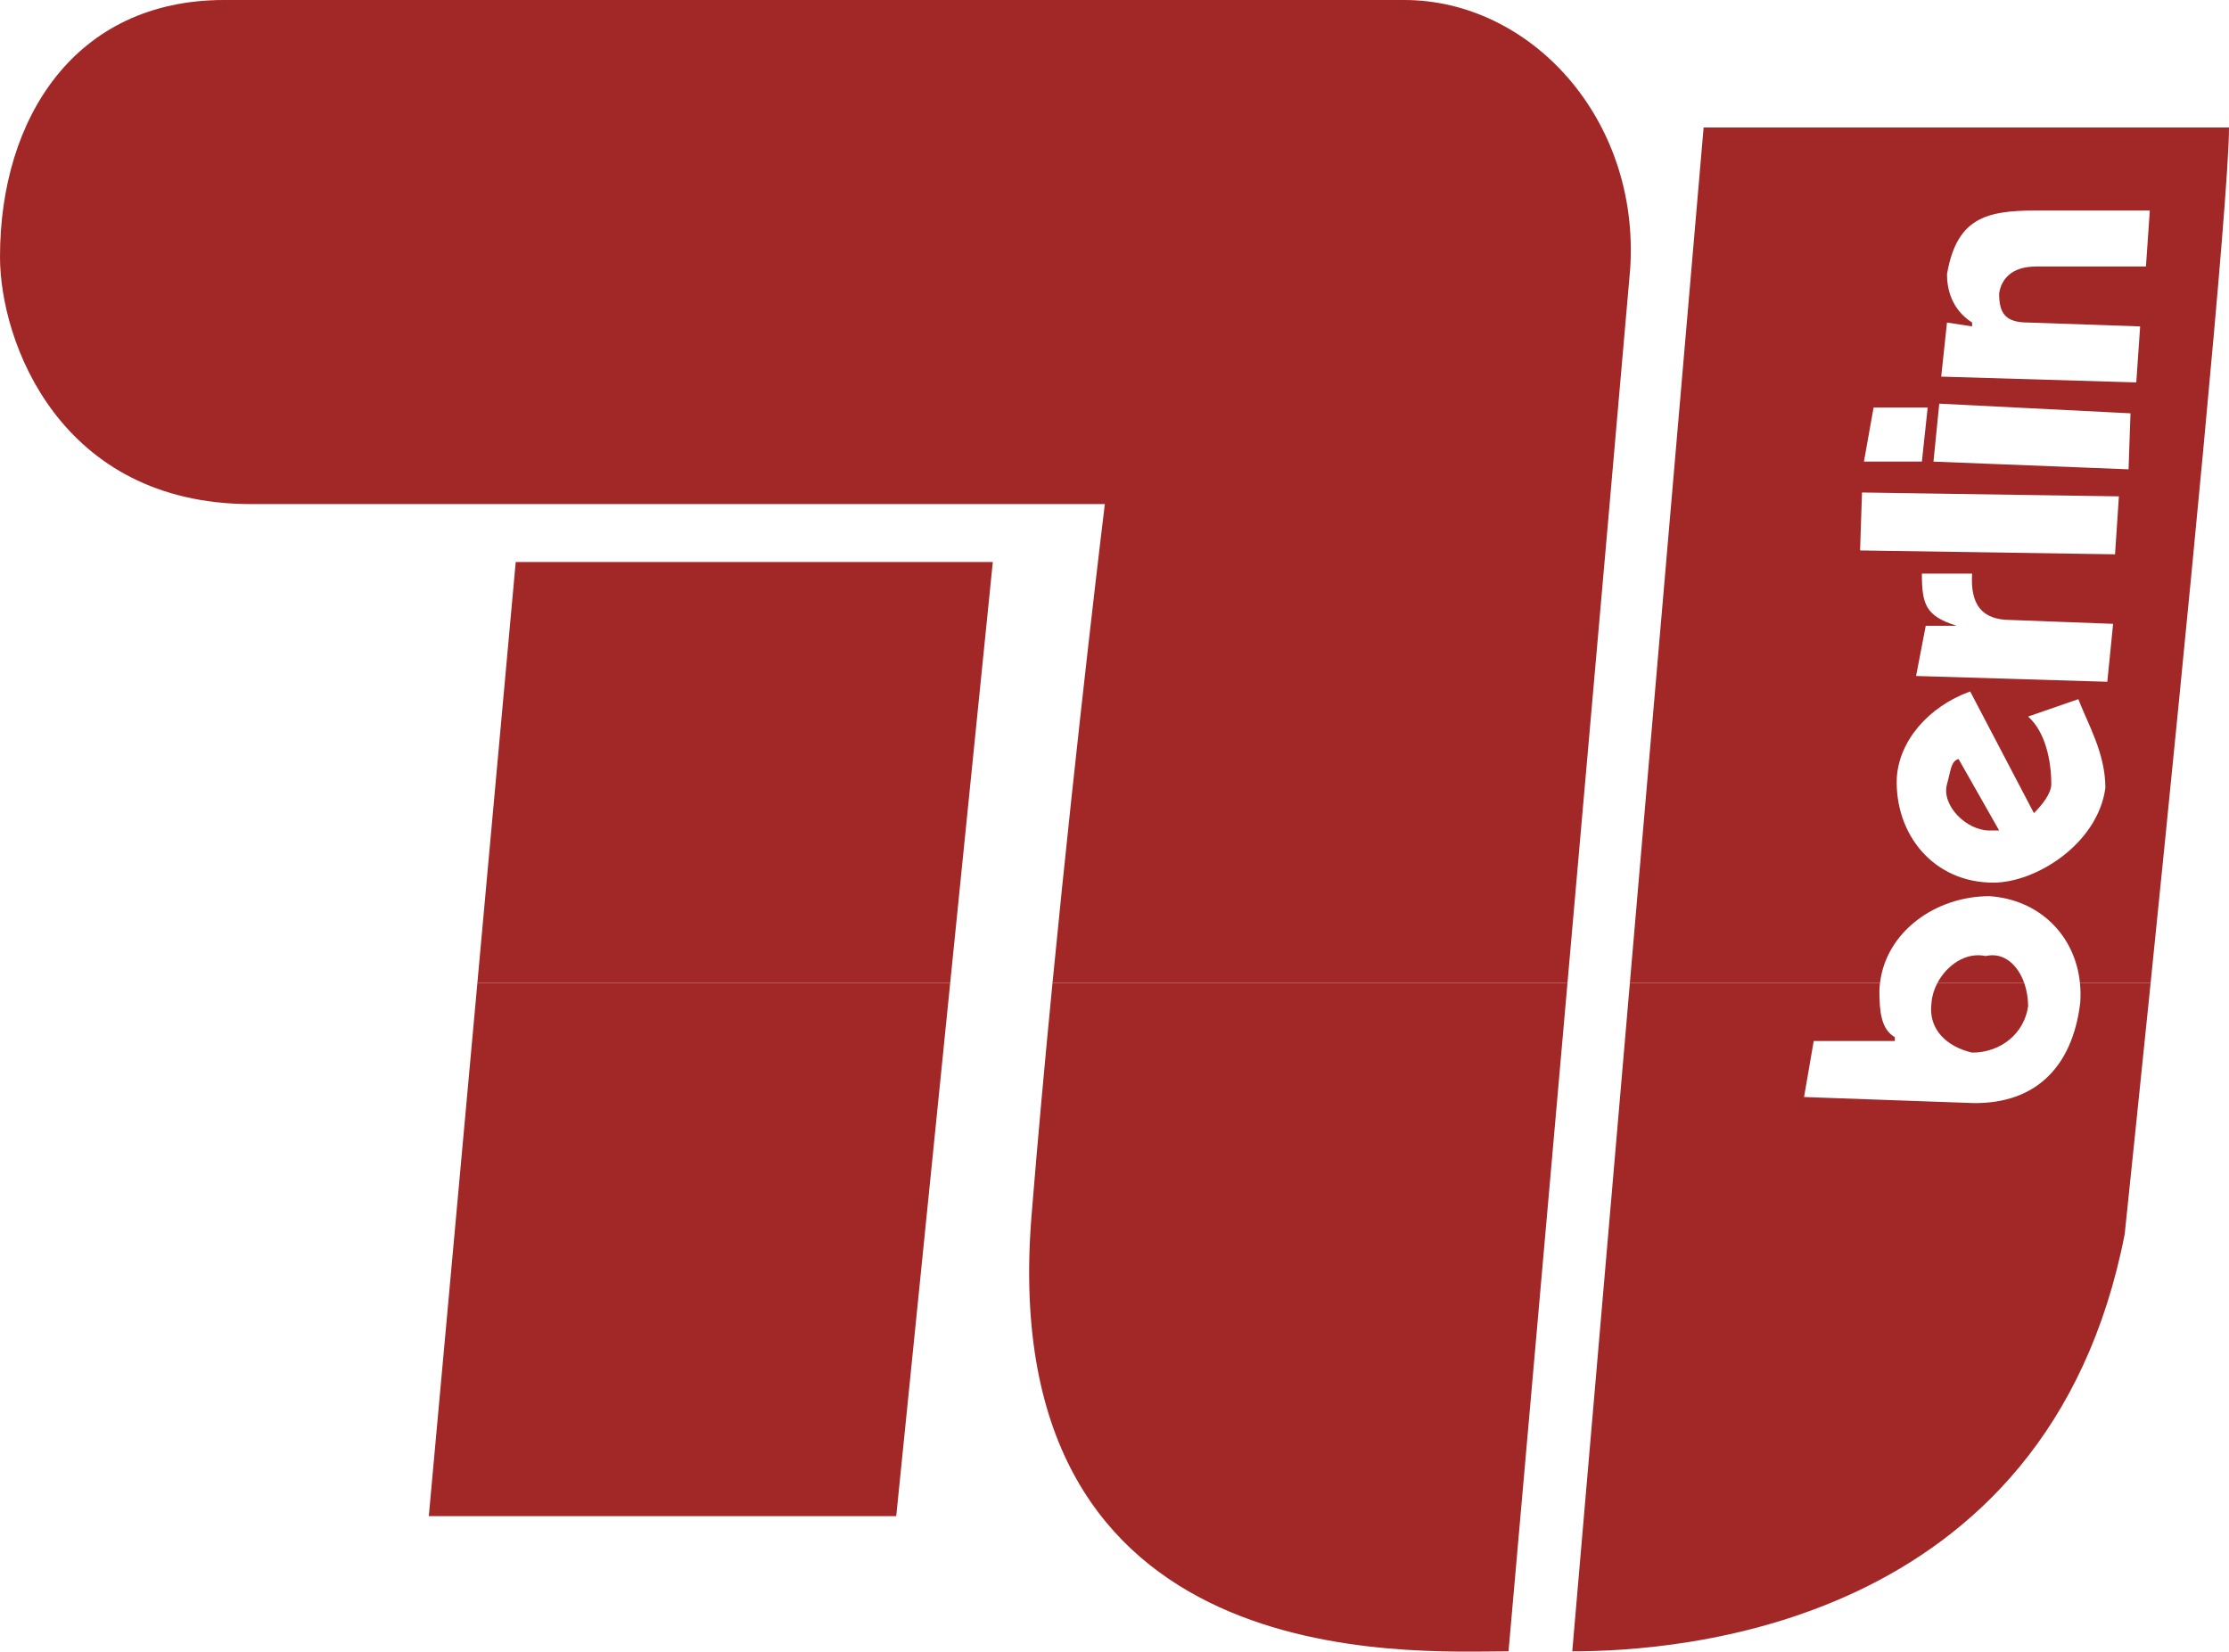
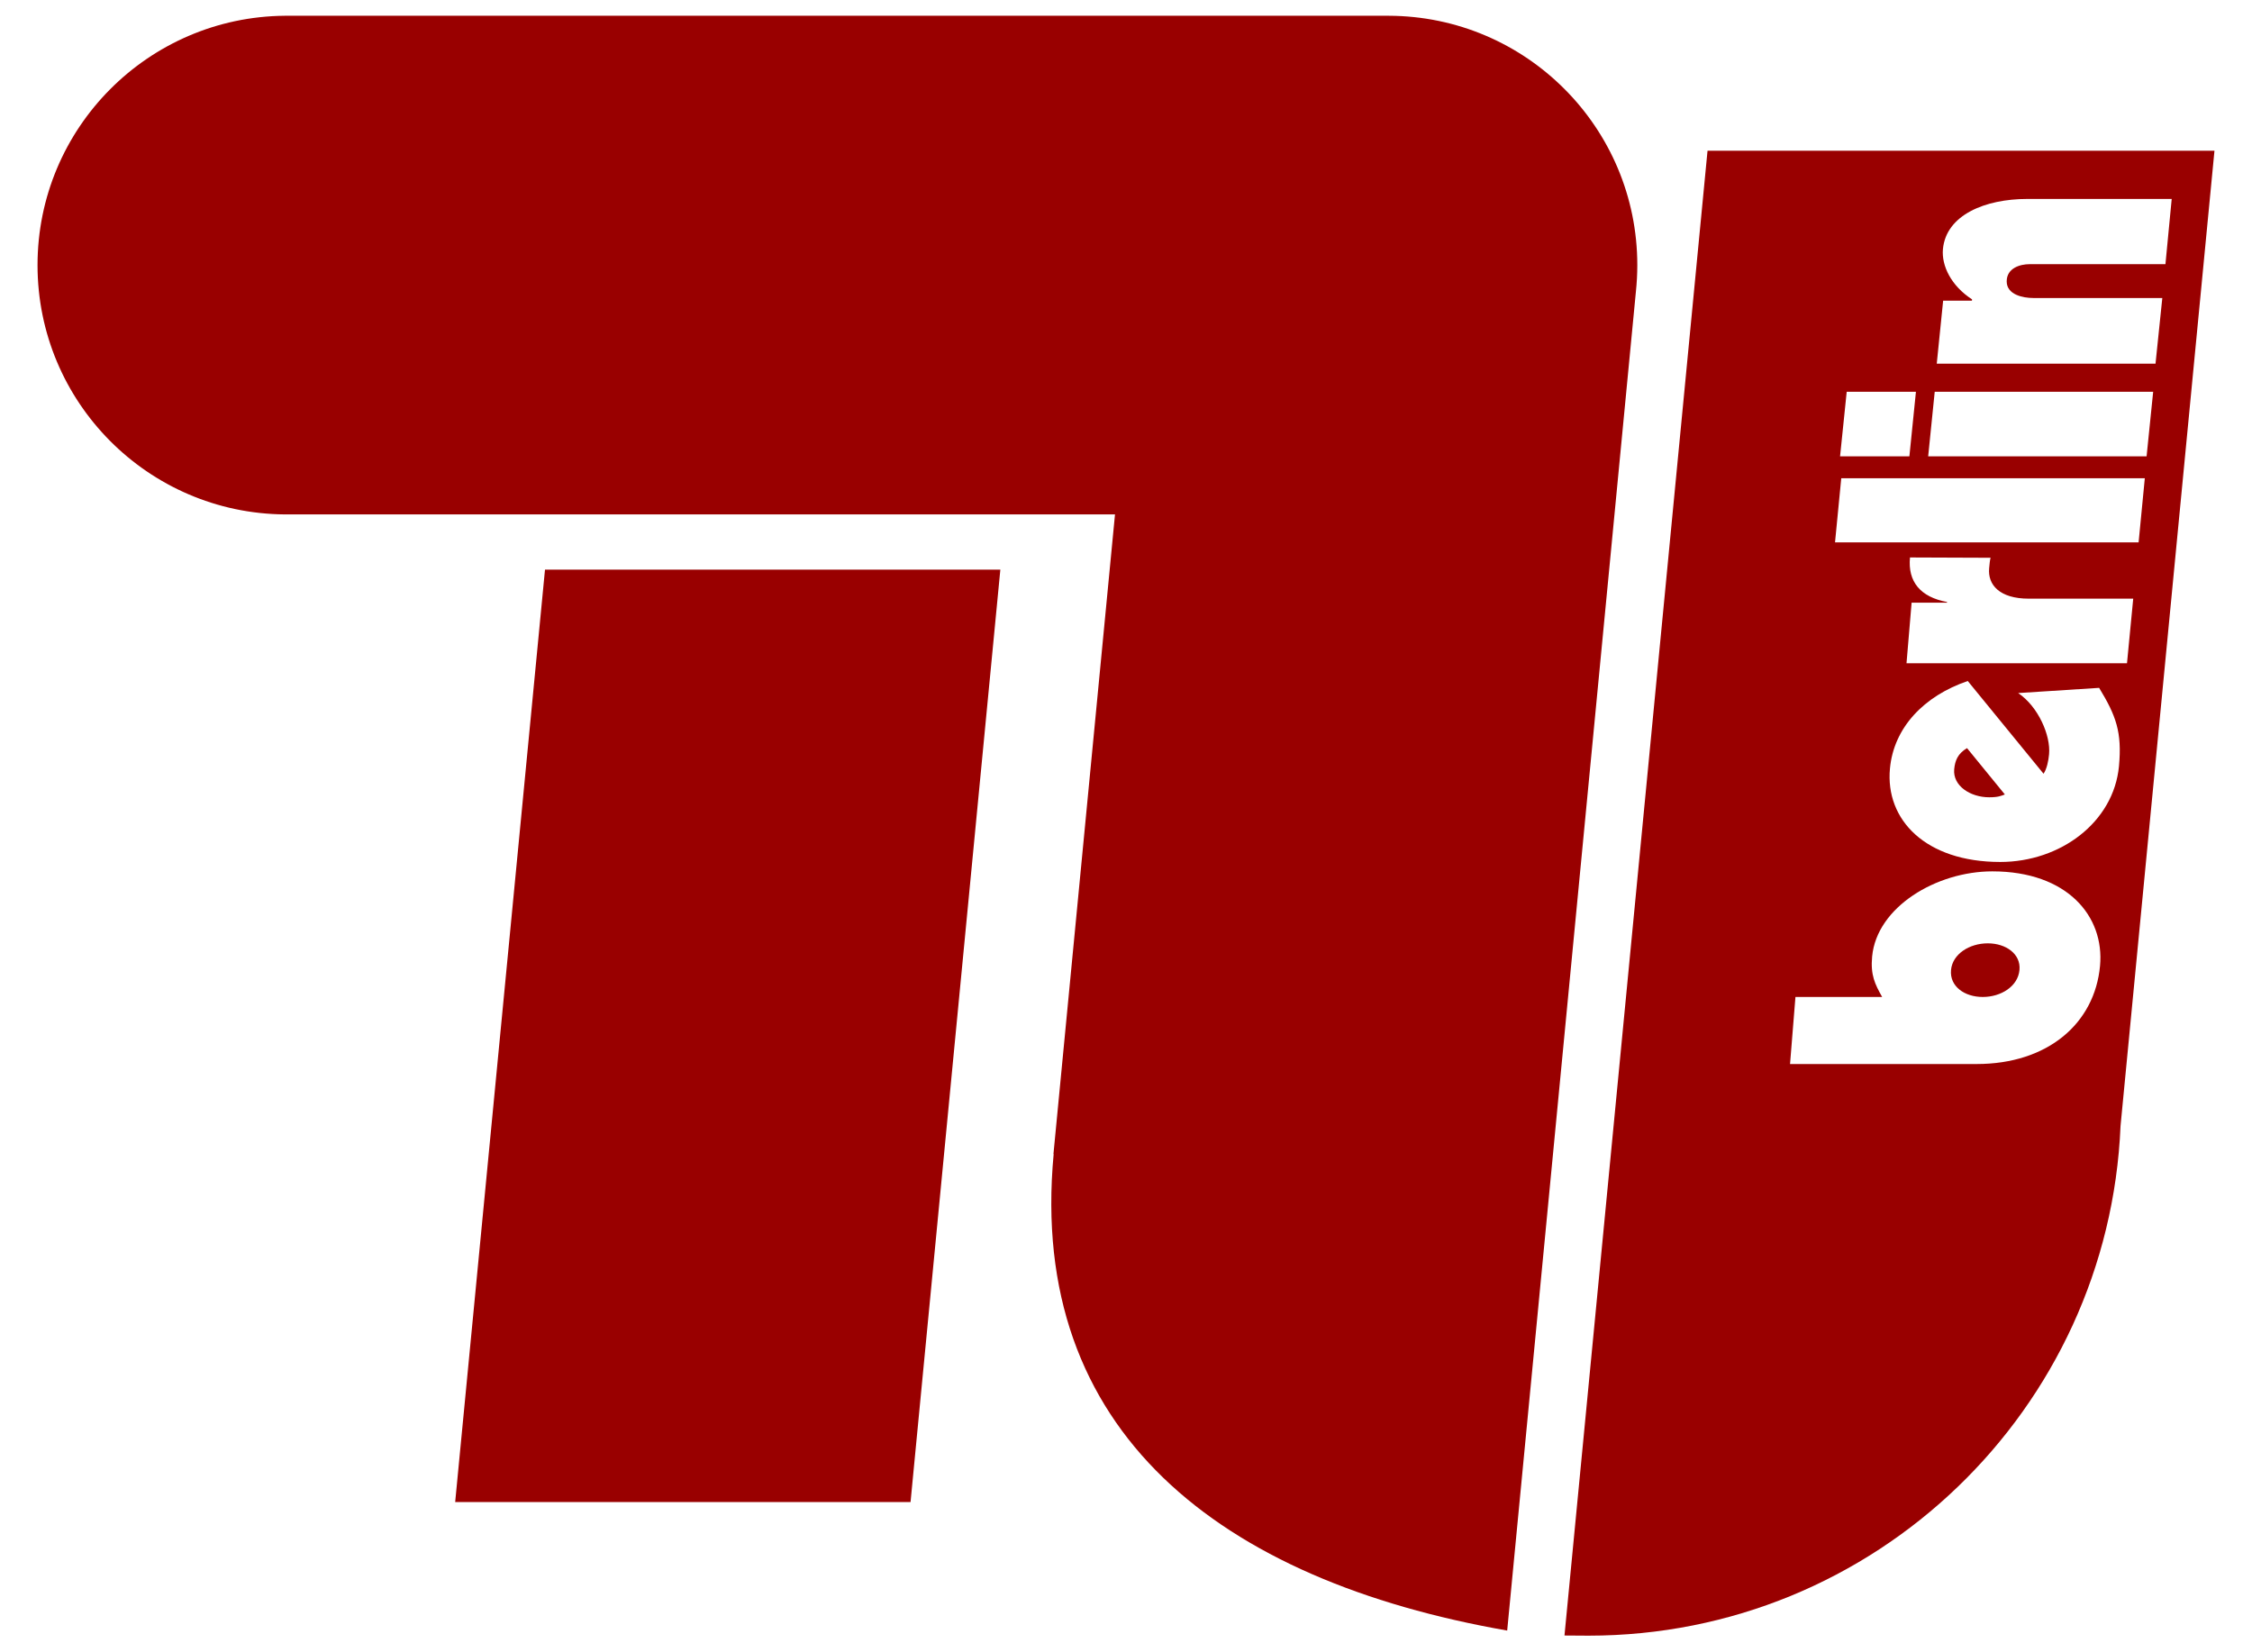
- <svg xmlns="http://www.w3.org/2000/svg" width="1384.8pt" height="1026.16pt" viewBox="0 0 1384.8 1026.16" version="1.1">
-   <g id="surface1">
-     <path style=" stroke:none;fill-rule:evenodd;fill:rgb(63.181%,15.547%,15.448%);fill-opacity:1;" d="M 296.57 610.801 L 266.398 941.996 L 556.797 941.996 L 590.32 610.801 Z M 653.875 610.801 C 649.211 658.504 644.684 707.988 640.797 755.996 C 617.996 1042.797 875.996 1025.996 937.195 1025.996 C 937.195 1025.996 955.23 821.727 973.816 610.801 Z M 1012.578 610.801 L 976.797 1025.996 C 1039.199 1025.996 1272 1012.797 1320 766.801 C 1324.719 721.551 1330.27 667.902 1336.102 610.797 L 1292.211 610.801 C 1292.602 614.672 1292.672 618.68 1292.398 622.801 C 1287.602 663.598 1263.602 687.598 1221.602 685.199 L 1120.801 681.598 L 1126.801 646.801 L 1177.199 646.801 L 1177.199 644.398 C 1168.801 639.598 1167.602 628.801 1167.602 615.598 C 1167.648 613.973 1167.781 612.371 1167.969 610.793 Z M 1203.609 610.801 C 1201.59 614.629 1200.309 618.754 1200 622.801 C 1197.602 639.598 1209.602 650.398 1225.199 653.996 C 1243.199 653.996 1257.602 641.996 1260 625.199 C 1260 620.168 1259.148 615.227 1257.602 610.805 L 1203.609 610.801 " />
-     <path style=" stroke:none;fill-rule:evenodd;fill:rgb(63.181%,15.547%,15.448%);fill-opacity:1;" d="M 590.32 610.801 L 616.797 349.199 L 320.398 349.199 L 296.57 610.801 Z M 973.816 610.801 C 990.785 418.207 1008.211 220.062 1012.801 166.801 C 1018.801 73.199 950.398 0 872.398 0 L 139.199 0 C 46.801 0 0 73.199 0 159.602 C 0 212.398 37.199 313.199 156 313.199 L 686.398 313.199 C 686.398 313.199 669.379 452.191 653.875 610.789 Z M 1167.969 610.801 C 1171.828 578.609 1202.82 556.801 1236 556.801 C 1266.809 558.926 1289.16 580.812 1292.211 610.797 L 1336.102 610.801 C 1358.398 392.254 1384.801 122.965 1384.801 79.199 L 1058.398 79.199 L 1012.578 610.789 Z M 1257.602 610.801 C 1253.578 599.398 1244.84 591.406 1233.602 593.996 C 1221.148 591.332 1209.371 599.859 1203.609 610.801 Z M 1209.602 200.398 L 1225.199 202.801 L 1225.199 200.398 C 1212 192 1209.602 178.801 1209.602 170.398 C 1215.602 135.602 1233.602 130.801 1264.801 130.801 L 1335.602 130.801 L 1333.199 165.602 L 1264.801 165.602 C 1249.199 165.602 1243.199 174 1242 182.398 C 1242 194.398 1245.602 200.398 1260 200.398 L 1329.602 202.801 L 1327.199 237.602 L 1206 234 Z M 1224 429.598 L 1263.602 505.199 C 1268.398 500.398 1274.398 493.199 1274.398 487.199 C 1274.398 472.801 1270.801 454.801 1260 445.199 L 1291.199 434.398 C 1297.199 450 1308 468 1308 489.598 C 1303.199 524.398 1264.801 548.398 1238.398 548.398 C 1201.199 548.398 1177.199 518.398 1178.398 483.598 C 1179.602 460.801 1197.602 439.199 1224 429.598 Z M 1309.199 423.598 L 1190.398 420 L 1196.398 388.801 L 1215.602 388.801 C 1196.398 382.801 1194 375.598 1194 356.398 L 1225.199 356.398 C 1224 375.598 1231.199 385.199 1249.199 385.199 L 1312.801 387.598 Z M 1155.602 342 L 1156.801 306 L 1316.398 308.398 L 1314 344.398 Z M 1204.801 250.801 L 1323.602 256.801 L 1322.398 291.598 L 1201.199 286.801 Z M 1158 286.801 L 1164 253.199 L 1197.602 253.199 L 1194 286.801 Z M 1242 516 L 1216.801 471.598 C 1212 472.801 1212 478.801 1209.602 487.199 C 1206 500.398 1221.602 516 1236 516 L 1242 516 " />
+ <svg xmlns="http://www.w3.org/2000/svg" version="1.0" width="300" height="220" id="svg2708">
+   <defs id="defs2710" />
+   <g transform="translate(-418.7942,-223.0013)" id="layer1">
+     <g transform="matrix(4.170936,0,0,4.170936,-1322.969,-1389.327)" id="g3560" style="fill:#990000;fill-opacity:1;stroke:none">
+       <path d="M 485.529,407.748 L 485.728,405.684 L 482.39,405.684 C 481.458,405.684 481.074,405.239 481.127,404.708 C 481.142,404.548 481.149,404.463 481.172,404.378 L 478.598,404.368 C 478.524,405.143 478.93,405.632 479.782,405.791 L 479.78,405.812 L 478.65,405.812 L 478.487,407.748 L 485.529,407.748 z M 486.098,401.838 L 476.403,401.838 L 476.204,403.886 L 485.9,403.886 L 486.098,401.838 z M 478.788,399.076 L 476.577,399.076 L 476.365,401.138 L 478.579,401.138 L 478.788,399.076 z M 486.365,399.076 L 479.388,399.076 L 479.179,401.138 L 486.155,401.138 L 486.365,399.076 z M 474.767,420.548 L 480.725,420.548 C 483.004,420.548 484.499,419.247 484.668,417.411 C 484.814,415.832 483.627,414.394 481.228,414.394 C 479.44,414.394 477.537,415.533 477.389,417.114 C 477.334,417.711 477.48,417.997 477.709,418.406 L 474.94,418.406 L 474.767,420.548 z M 482.053,408.699 C 482.698,409.133 483.097,410.059 483.04,410.656 C 483.022,410.856 482.97,411.121 482.864,411.276 L 480.443,408.314 C 479.052,408.788 478.079,409.796 477.958,411.111 C 477.805,412.746 479.095,414.094 481.482,414.094 C 483.403,414.094 485.105,412.824 485.273,411.033 C 485.373,409.949 485.183,409.428 484.639,408.533 L 482.053,408.699 z M 479.453,398.179 L 486.44,398.179 L 486.657,396.081 L 482.535,396.081 C 482.214,396.081 481.687,395.979 481.687,395.551 C 481.687,395.117 482.129,395.001 482.409,395.001 L 486.757,395.001 L 486.957,392.917 L 482.343,392.917 C 480.997,392.917 479.75,393.429 479.65,394.522 C 479.603,395.052 479.913,395.693 480.58,396.124 L 480.577,396.167 L 479.657,396.167 L 479.453,398.179 z M 472.132,391.376 L 488.323,391.376 L 485.323,422.523 C 484.944,431.579 477.48,438.806 468.329,438.806 L 467.563,438.801 L 472.132,391.376 z M 480.922,418.406 C 480.337,418.406 479.86,418.064 479.909,417.544 C 479.955,417.037 480.494,416.693 481.082,416.693 C 481.668,416.693 482.143,417.037 482.095,417.544 C 482.048,418.064 481.51,418.406 480.922,418.406 z M 481.628,411.938 C 481.504,411.983 481.42,412.028 481.127,412.028 C 480.527,412.028 479.962,411.663 480.01,411.133 C 480.037,410.856 480.123,410.634 480.42,410.458 L 481.628,411.938" id="path2702" style="fill:#990000;fill-opacity:1;fill-rule:nonzero;stroke:none;stroke-opacity:1" />
+       <path d="M 469.844,395.879 L 465.733,438.643 C 456.583,437.043 450.419,432.299 451.247,423.433 L 451.242,423.414 L 453.207,402.993 L 426.695,402.993 C 422.327,402.961 418.794,399.408 418.794,395.031 C 418.794,390.654 422.327,387.102 426.695,387.066 L 461.945,387.066 C 466.335,387.078 469.889,390.638 469.889,395.031 C 469.889,395.317 469.873,395.601 469.844,395.879" id="path2704" style="fill:#990000;fill-opacity:1;fill-rule:nonzero;stroke:none;stroke-opacity:1" />
+       <path d="M 435.002,404.757 L 449.545,404.757 L 446.677,434.539 L 432.133,434.539 L 435.002,404.757" id="path2706" style="fill:#990000;fill-opacity:1;fill-rule:nonzero;stroke:none;stroke-opacity:1" />
+     </g>
  </g>
</svg>
